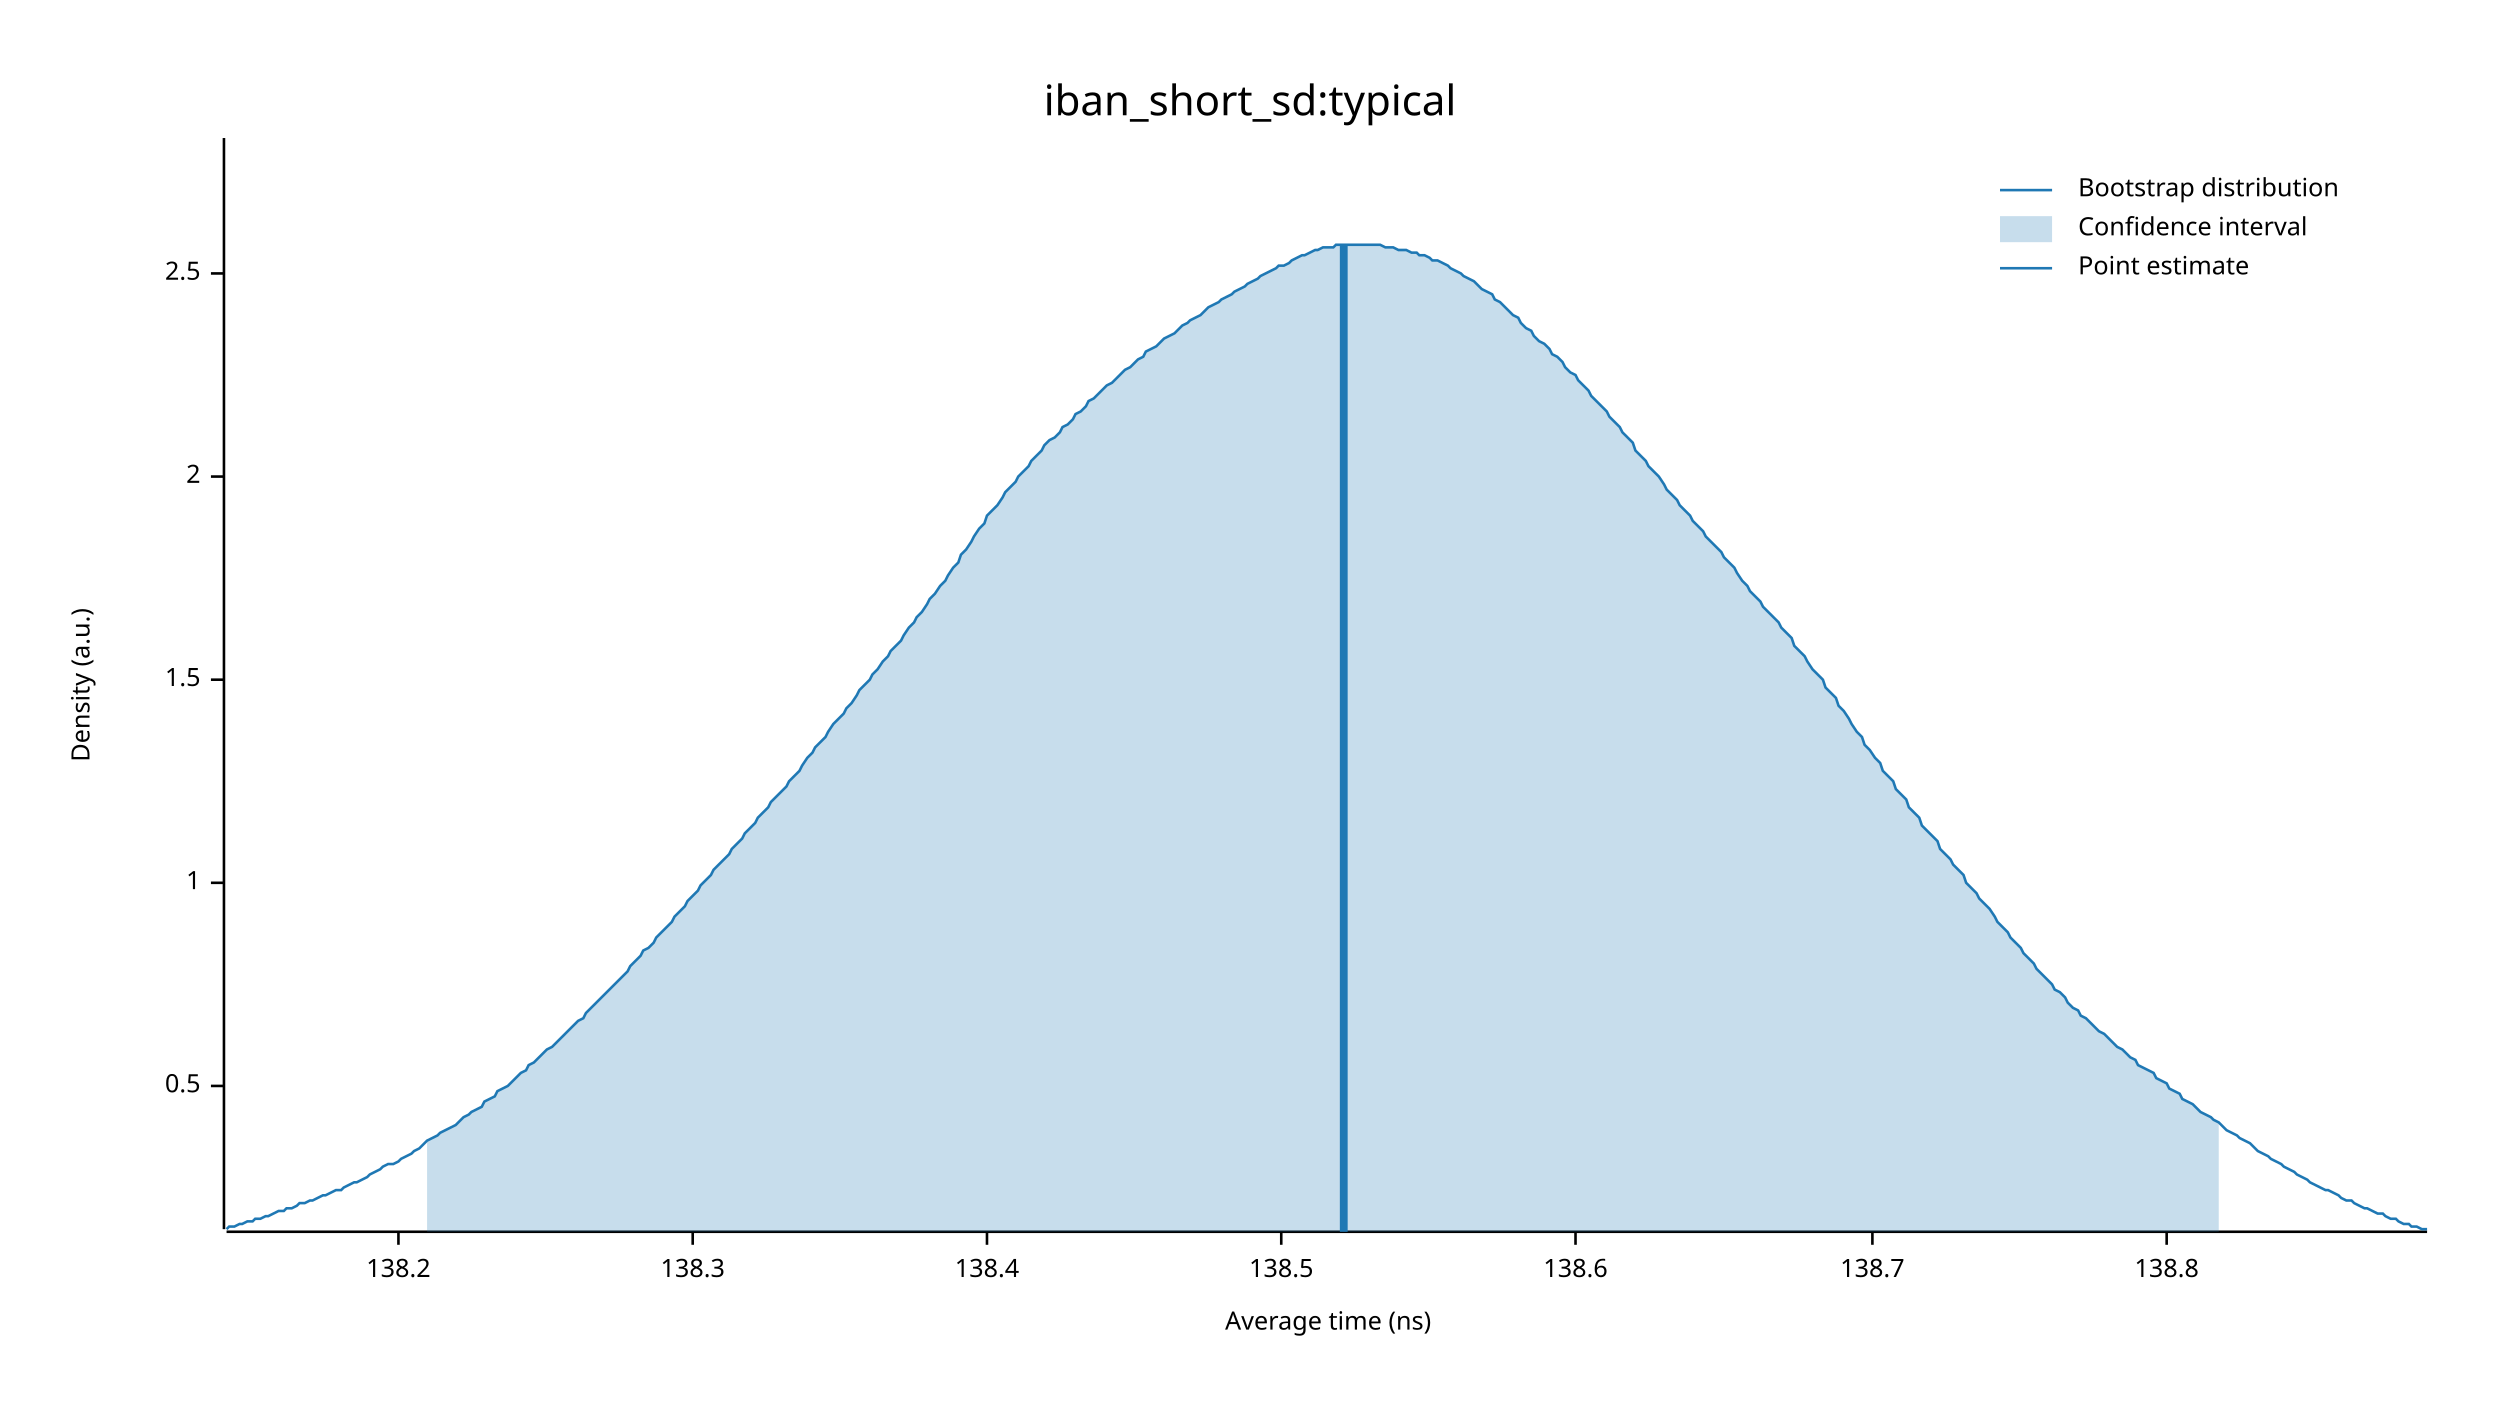
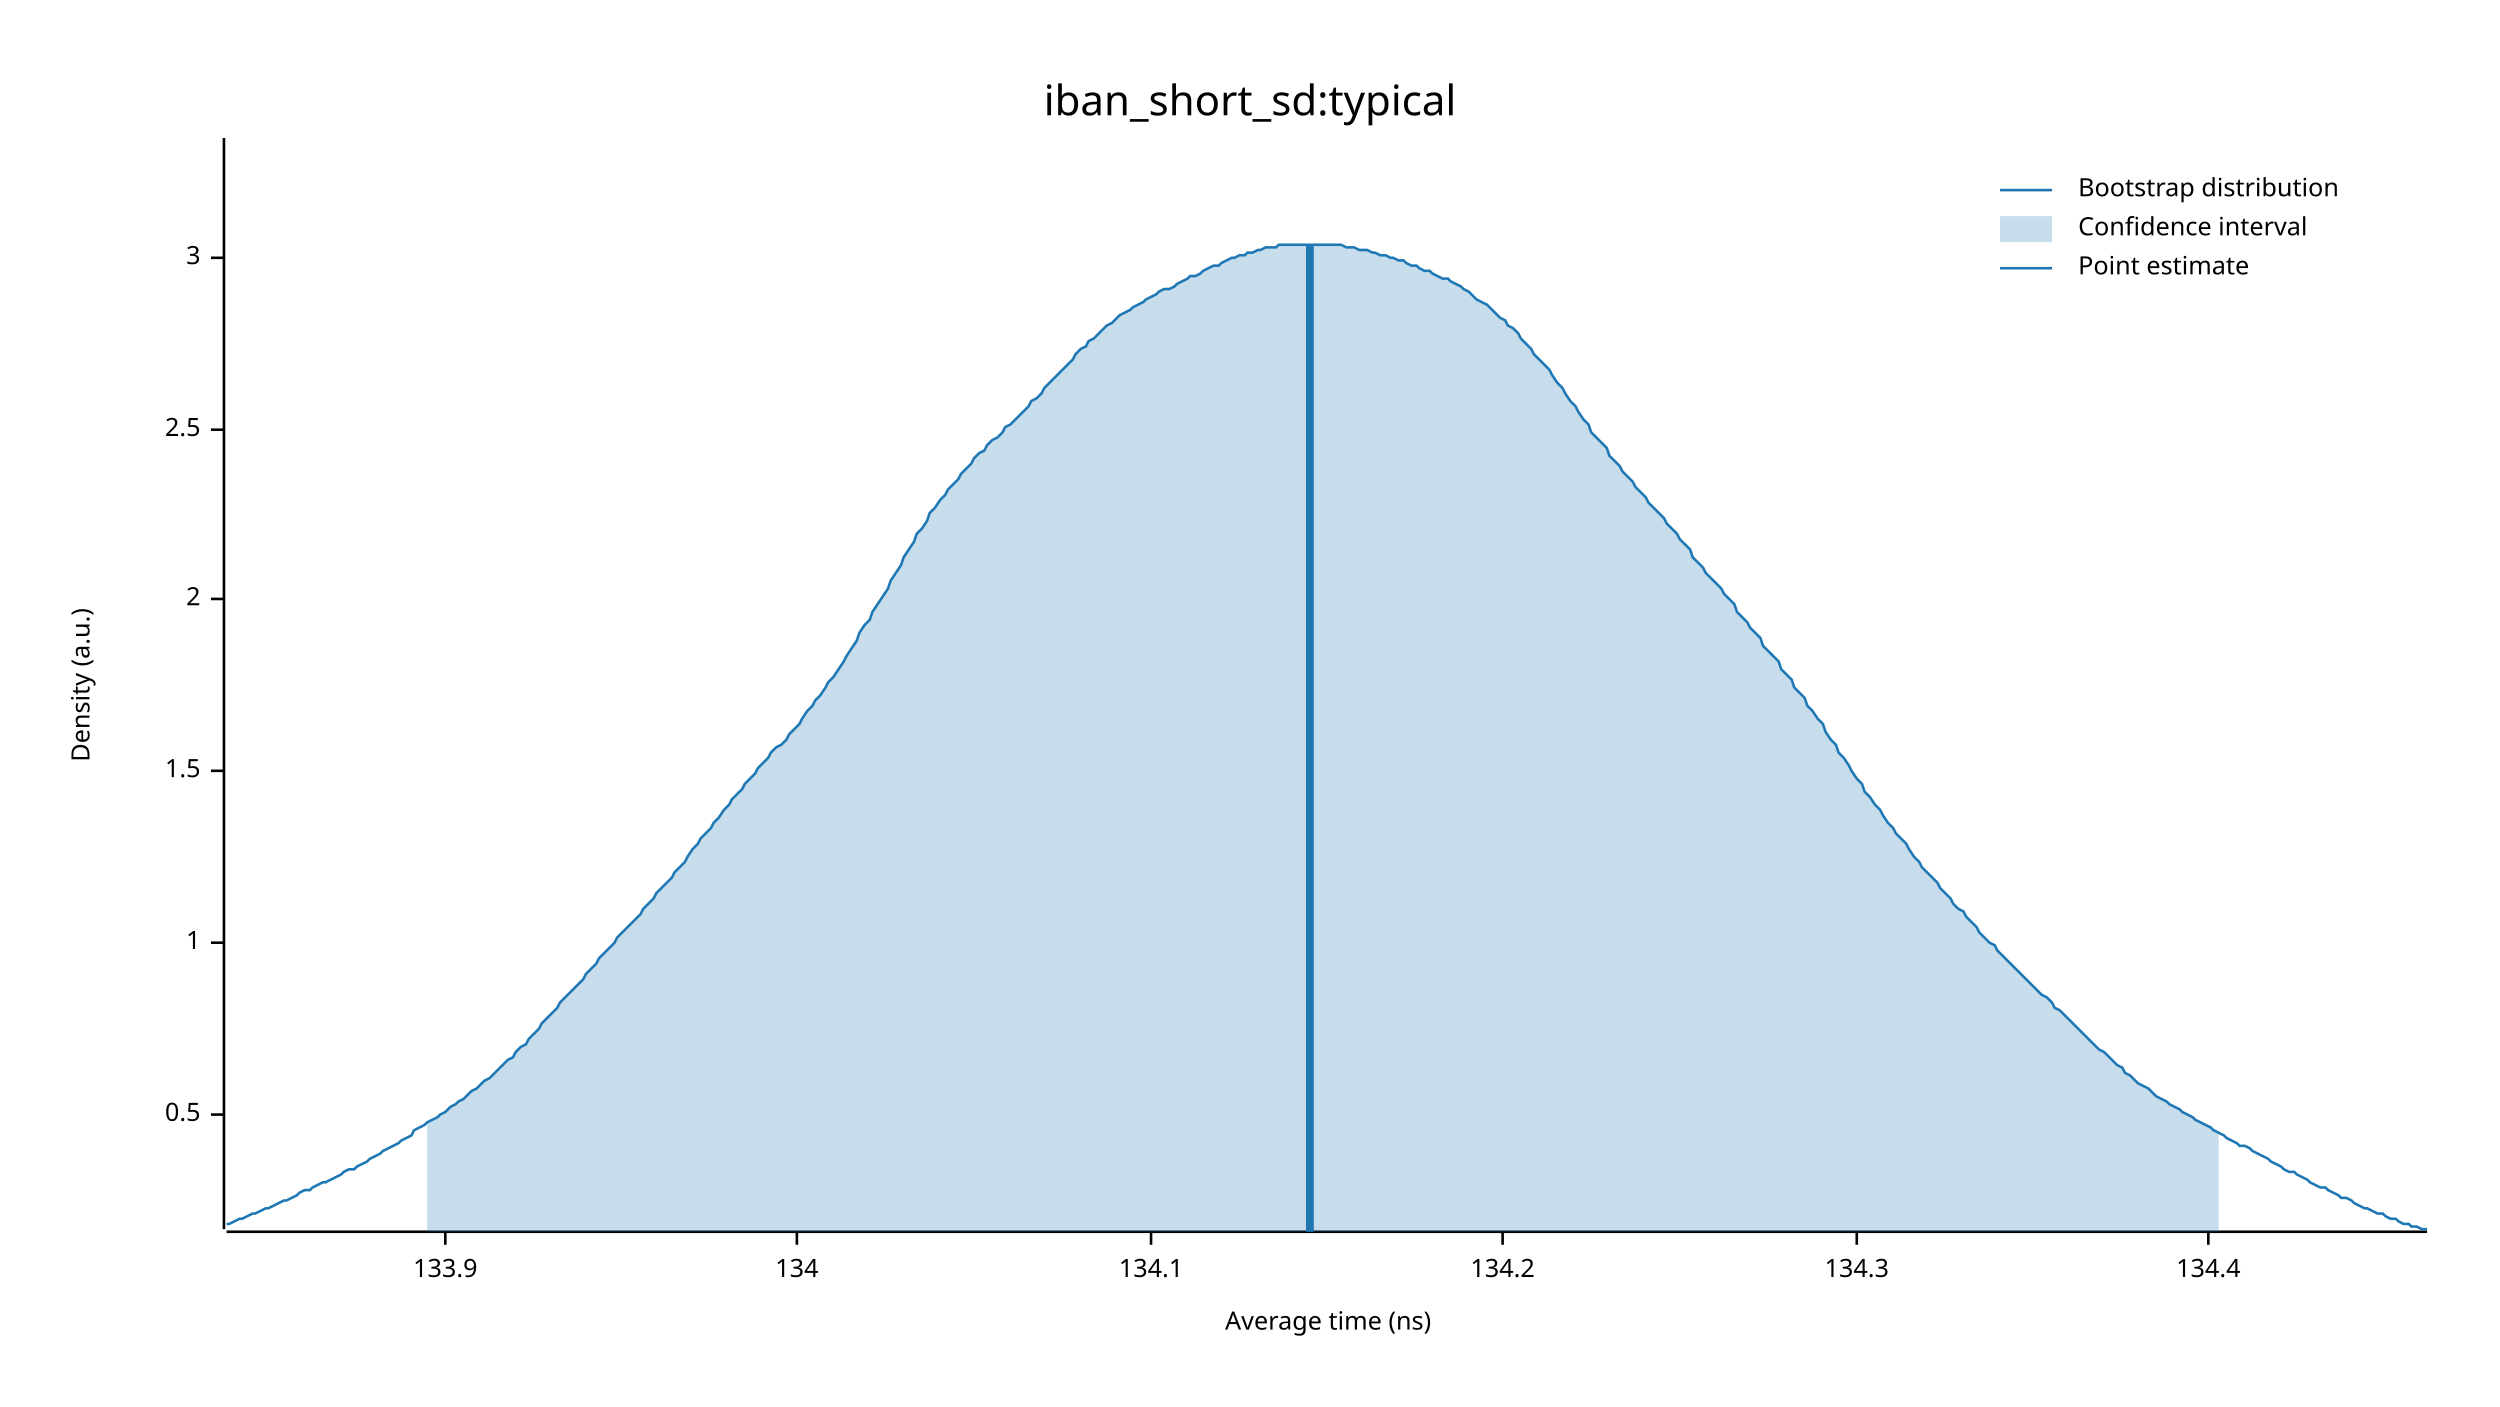
<svg xmlns="http://www.w3.org/2000/svg" width="960" height="540" viewBox="0 0 960 540">
  <text x="480" y="32" dy="0.76em" text-anchor="middle" font-family="sans-serif" font-size="16.129" opacity="1" fill="#000000">
iban_short_sd:typical
</text>
  <text x="27" y="263" dy="0.76em" text-anchor="middle" font-family="sans-serif" font-size="9.677" opacity="1" fill="#000000" transform="rotate(270, 27, 263)">
Density (a.u.)
</text>
  <text x="510" y="513" dy="-0.5ex" text-anchor="middle" font-family="sans-serif" font-size="9.677" opacity="1" fill="#000000">
Average time (ns)
</text>
  <polyline fill="none" opacity="1" stroke="#000000" stroke-width="1" points="86,53 86,472 " />
-   <text x="77" y="417" dy="0.5ex" text-anchor="end" font-family="sans-serif" font-size="9.677" opacity="1" fill="#000000">
+   <text x="77" y="428" dy="0.5ex" text-anchor="end" font-family="sans-serif" font-size="9.677" opacity="1" fill="#000000">
0.5
</text>
-   <polyline fill="none" opacity="1" stroke="#000000" stroke-width="1" points="81,417 86,417 " />
-   <text x="77" y="339" dy="0.5ex" text-anchor="end" font-family="sans-serif" font-size="9.677" opacity="1" fill="#000000">
+   <polyline fill="none" opacity="1" stroke="#000000" stroke-width="1" points="81,428 86,428 " />
+   <text x="77" y="362" dy="0.5ex" text-anchor="end" font-family="sans-serif" font-size="9.677" opacity="1" fill="#000000">
1
</text>
-   <polyline fill="none" opacity="1" stroke="#000000" stroke-width="1" points="81,339 86,339 " />
-   <text x="77" y="261" dy="0.5ex" text-anchor="end" font-family="sans-serif" font-size="9.677" opacity="1" fill="#000000">
+   <polyline fill="none" opacity="1" stroke="#000000" stroke-width="1" points="81,362 86,362 " />
+   <text x="77" y="296" dy="0.5ex" text-anchor="end" font-family="sans-serif" font-size="9.677" opacity="1" fill="#000000">
1.5
</text>
-   <polyline fill="none" opacity="1" stroke="#000000" stroke-width="1" points="81,261 86,261 " />
-   <text x="77" y="183" dy="0.5ex" text-anchor="end" font-family="sans-serif" font-size="9.677" opacity="1" fill="#000000">
+   <polyline fill="none" opacity="1" stroke="#000000" stroke-width="1" points="81,296 86,296 " />
+   <text x="77" y="230" dy="0.5ex" text-anchor="end" font-family="sans-serif" font-size="9.677" opacity="1" fill="#000000">
2
</text>
-   <polyline fill="none" opacity="1" stroke="#000000" stroke-width="1" points="81,183 86,183 " />
-   <text x="77" y="105" dy="0.5ex" text-anchor="end" font-family="sans-serif" font-size="9.677" opacity="1" fill="#000000">
+   <polyline fill="none" opacity="1" stroke="#000000" stroke-width="1" points="81,230 86,230 " />
+   <text x="77" y="165" dy="0.5ex" text-anchor="end" font-family="sans-serif" font-size="9.677" opacity="1" fill="#000000">
2.5
</text>
-   <polyline fill="none" opacity="1" stroke="#000000" stroke-width="1" points="81,105 86,105 " />
+   <polyline fill="none" opacity="1" stroke="#000000" stroke-width="1" points="81,165 86,165 " />
+   <text x="77" y="99" dy="0.5ex" text-anchor="end" font-family="sans-serif" font-size="9.677" opacity="1" fill="#000000">
+ 3
+ </text>
+   <polyline fill="none" opacity="1" stroke="#000000" stroke-width="1" points="81,99 86,99 " />
  <polyline fill="none" opacity="1" stroke="#000000" stroke-width="1" points="87,473 932,473 " />
-   <text x="153" y="483" dy="0.76em" text-anchor="middle" font-family="sans-serif" font-size="9.677" opacity="1" fill="#000000">
- 138.2
+   <text x="171" y="483" dy="0.76em" text-anchor="middle" font-family="sans-serif" font-size="9.677" opacity="1" fill="#000000">
+ 133.9
</text>
-   <polyline fill="none" opacity="1" stroke="#000000" stroke-width="1" points="153,473 153,478 " />
-   <text x="266" y="483" dy="0.76em" text-anchor="middle" font-family="sans-serif" font-size="9.677" opacity="1" fill="#000000">
- 138.3
+   <polyline fill="none" opacity="1" stroke="#000000" stroke-width="1" points="171,473 171,478 " />
+   <text x="306" y="483" dy="0.76em" text-anchor="middle" font-family="sans-serif" font-size="9.677" opacity="1" fill="#000000">
+ 134
</text>
-   <polyline fill="none" opacity="1" stroke="#000000" stroke-width="1" points="266,473 266,478 " />
-   <text x="379" y="483" dy="0.76em" text-anchor="middle" font-family="sans-serif" font-size="9.677" opacity="1" fill="#000000">
- 138.4
+   <polyline fill="none" opacity="1" stroke="#000000" stroke-width="1" points="306,473 306,478 " />
+   <text x="442" y="483" dy="0.76em" text-anchor="middle" font-family="sans-serif" font-size="9.677" opacity="1" fill="#000000">
+ 134.1
</text>
-   <polyline fill="none" opacity="1" stroke="#000000" stroke-width="1" points="379,473 379,478 " />
-   <text x="492" y="483" dy="0.76em" text-anchor="middle" font-family="sans-serif" font-size="9.677" opacity="1" fill="#000000">
- 138.5
+   <polyline fill="none" opacity="1" stroke="#000000" stroke-width="1" points="442,473 442,478 " />
+   <text x="577" y="483" dy="0.76em" text-anchor="middle" font-family="sans-serif" font-size="9.677" opacity="1" fill="#000000">
+ 134.2
</text>
-   <polyline fill="none" opacity="1" stroke="#000000" stroke-width="1" points="492,473 492,478 " />
-   <text x="605" y="483" dy="0.76em" text-anchor="middle" font-family="sans-serif" font-size="9.677" opacity="1" fill="#000000">
- 138.6
+   <polyline fill="none" opacity="1" stroke="#000000" stroke-width="1" points="577,473 577,478 " />
+   <text x="713" y="483" dy="0.76em" text-anchor="middle" font-family="sans-serif" font-size="9.677" opacity="1" fill="#000000">
+ 134.3
</text>
-   <polyline fill="none" opacity="1" stroke="#000000" stroke-width="1" points="605,473 605,478 " />
-   <text x="719" y="483" dy="0.76em" text-anchor="middle" font-family="sans-serif" font-size="9.677" opacity="1" fill="#000000">
- 138.7
+   <polyline fill="none" opacity="1" stroke="#000000" stroke-width="1" points="713,473 713,478 " />
+   <text x="848" y="483" dy="0.76em" text-anchor="middle" font-family="sans-serif" font-size="9.677" opacity="1" fill="#000000">
+ 134.4
</text>
-   <polyline fill="none" opacity="1" stroke="#000000" stroke-width="1" points="719,473 719,478 " />
-   <text x="832" y="483" dy="0.76em" text-anchor="middle" font-family="sans-serif" font-size="9.677" opacity="1" fill="#000000">
- 138.8
- </text>
-   <polyline fill="none" opacity="1" stroke="#000000" stroke-width="1" points="832,473 832,478 " />
-   <polyline fill="none" opacity="1" stroke="#1F78B4" stroke-width="1" points="87,472 88,471 90,471 92,470 93,470 95,469 97,469 98,468 100,468 102,467 103,467 105,466 107,465 109,465 110,464 112,464 114,463 115,462 117,462 119,461 120,461 122,460 124,459 125,459 127,458 129,457 131,457 132,456 134,455 136,454 137,454 139,453 141,452 142,451 144,450 146,449 147,448 149,447 151,447 153,446 154,445 156,444 158,443 159,442 161,441 163,439 164,438 166,437 168,436 169,435 171,434 173,433 175,432 176,431 178,429 180,428 181,427 183,426 185,425 186,423 188,422 190,421 191,419 193,418 195,417 197,415 198,414 200,412 202,411 203,409 205,408 207,406 208,405 210,403 212,402 214,400 215,399 217,397 219,395 220,394 222,392 224,391 225,389 227,387 229,385 230,384 232,382 234,380 236,378 237,377 239,375 241,373 242,371 244,369 246,367 247,365 249,364 251,362 252,360 254,358 256,356 258,354 259,352 261,350 263,348 264,346 266,344 268,342 269,340 271,338 273,336 274,334 276,332 278,330 280,328 281,326 283,324 285,322 286,320 288,318 290,316 291,314 293,312 295,310 296,308 298,306 300,304 302,302 303,300 305,298 307,296 308,294 310,291 312,289 313,287 315,285 317,283 318,281 320,278 322,276 324,274 325,272 327,270 329,267 330,265 332,263 334,261 335,259 337,257 339,254 341,252 342,250 344,248 346,246 347,244 349,241 351,239 352,237 354,235 356,232 357,230 359,228 361,225 363,223 364,221 366,218 368,216 369,213 371,211 373,208 374,206 376,203 378,201 379,198 381,196 383,194 385,191 386,189 388,187 390,185 391,183 393,181 395,179 396,177 398,175 400,173 401,171 403,169 405,168 407,166 408,164 410,163 412,161 413,159 415,158 417,156 418,154 420,153 422,151 423,150 425,148 427,147 429,145 430,144 432,142 434,141 435,140 437,138 439,137 440,135 442,134 444,133 445,132 447,130 449,129 451,128 452,127 454,125 456,124 457,123 459,122 461,121 462,120 464,118 466,117 468,116 469,115 471,114 473,113 474,112 476,111 478,110 479,109 481,108 483,107 484,106 486,105 488,104 490,103 491,102 493,102 495,101 496,100 498,99 500,98 501,98 503,97 505,96 506,96 508,95 510,95 512,95 513,94 515,94 517,94 518,94 520,94 522,94 523,94 525,94 527,94 528,94 530,94 532,95 534,95 535,95 537,96 539,96 540,96 542,97 544,97 545,98 547,98 549,99 550,100 552,100 554,101 556,102 557,103 559,104 561,105 562,106 564,107 566,108 567,109 569,111 571,112 573,113 574,115 576,116 578,118 579,119 581,121 583,122 584,124 586,126 588,127 589,129 591,131 593,132 595,134 596,136 598,137 600,139 601,141 603,143 605,144 606,146 608,148 610,150 611,152 613,154 615,156 617,158 618,160 620,162 622,164 623,166 625,168 627,170 628,173 630,175 632,177 633,179 635,181 637,183 639,186 640,188 642,190 644,192 645,194 647,196 649,198 650,200 652,202 654,204 655,206 657,208 659,210 661,212 662,214 664,216 666,218 667,220 669,223 671,225 672,227 674,229 676,231 677,233 679,235 681,237 683,239 684,241 686,243 688,245 689,248 691,250 693,252 694,254 696,257 698,259 700,261 701,264 703,266 705,268 706,271 708,273 710,276 711,278 713,281 715,283 716,286 718,288 720,291 722,293 723,296 725,298 727,300 728,303 730,305 732,307 733,310 735,312 737,314 738,317 740,319 742,321 744,323 745,326 747,328 749,330 750,332 752,334 754,336 755,339 757,341 759,343 760,345 762,347 764,349 766,352 767,354 769,356 771,358 772,360 774,362 776,364 777,366 779,368 781,370 782,372 784,374 786,376 788,378 789,380 791,381 793,383 794,385 796,387 798,388 799,390 801,391 803,393 804,394 806,396 808,397 810,399 811,400 813,402 815,403 816,404 818,406 820,407 821,409 823,410 825,411 827,412 828,414 830,415 832,416 833,418 835,419 837,420 838,422 840,423 842,424 843,425 845,427 847,428 849,429 850,430 852,431 854,433 855,434 857,435 859,436 860,437 862,438 864,439 865,440 867,442 869,443 871,444 872,445 874,446 876,447 877,448 879,449 881,450 882,451 884,452 886,453 887,454 889,455 891,456 893,457 894,457 896,458 898,459 899,460 901,461 903,461 904,462 906,463 908,464 909,464 911,465 913,466 915,466 916,467 918,468 920,468 921,469 923,470 925,470 926,471 928,471 930,472 932,472 " />
-   <polygon opacity="0.25" fill="#1F78B4" points="164,438 166,437 168,436 169,435 171,434 173,433 175,432 176,431 178,429 180,428 181,427 183,426 185,425 186,423 188,422 190,421 191,419 193,418 195,417 197,415 198,414 200,412 202,411 203,409 205,408 207,406 208,405 210,403 212,402 214,400 215,399 217,397 219,395 220,394 222,392 224,391 225,389 227,387 229,385 230,384 232,382 234,380 236,378 237,377 239,375 241,373 242,371 244,369 246,367 247,365 249,364 251,362 252,360 254,358 256,356 258,354 259,352 261,350 263,348 264,346 266,344 268,342 269,340 271,338 273,336 274,334 276,332 278,330 280,328 281,326 283,324 285,322 286,320 288,318 290,316 291,314 293,312 295,310 296,308 298,306 300,304 302,302 303,300 305,298 307,296 308,294 310,291 312,289 313,287 315,285 317,283 318,281 320,278 322,276 324,274 325,272 327,270 329,267 330,265 332,263 334,261 335,259 337,257 339,254 341,252 342,250 344,248 346,246 347,244 349,241 351,239 352,237 354,235 356,232 357,230 359,228 361,225 363,223 364,221 366,218 368,216 369,213 371,211 373,208 374,206 376,203 378,201 379,198 381,196 383,194 385,191 386,189 388,187 390,185 391,183 393,181 395,179 396,177 398,175 400,173 401,171 403,169 405,168 407,166 408,164 410,163 412,161 413,159 415,158 417,156 418,154 420,153 422,151 423,150 425,148 427,147 429,145 430,144 432,142 434,141 435,140 437,138 439,137 440,135 442,134 444,133 445,132 447,130 449,129 451,128 452,127 454,125 456,124 457,123 459,122 461,121 462,120 464,118 466,117 468,116 469,115 471,114 473,113 474,112 476,111 478,110 479,109 481,108 483,107 484,106 486,105 488,104 490,103 491,102 493,102 495,101 496,100 498,99 500,98 501,98 503,97 505,96 506,96 508,95 510,95 512,95 513,94 515,94 517,94 518,94 520,94 522,94 523,94 525,94 527,94 528,94 530,94 532,95 534,95 535,95 537,96 539,96 540,96 542,97 544,97 545,98 547,98 549,99 550,100 552,100 554,101 556,102 557,103 559,104 561,105 562,106 564,107 566,108 567,109 569,111 571,112 573,113 574,115 576,116 578,118 579,119 581,121 583,122 584,124 586,126 588,127 589,129 591,131 593,132 595,134 596,136 598,137 600,139 601,141 603,143 605,144 606,146 608,148 610,150 611,152 613,154 615,156 617,158 618,160 620,162 622,164 623,166 625,168 627,170 628,173 630,175 632,177 633,179 635,181 637,183 639,186 640,188 642,190 644,192 645,194 647,196 649,198 650,200 652,202 654,204 655,206 657,208 659,210 661,212 662,214 664,216 666,218 667,220 669,223 671,225 672,227 674,229 676,231 677,233 679,235 681,237 683,239 684,241 686,243 688,245 689,248 691,250 693,252 694,254 696,257 698,259 700,261 701,264 703,266 705,268 706,271 708,273 710,276 711,278 713,281 715,283 716,286 718,288 720,291 722,293 723,296 725,298 727,300 728,303 730,305 732,307 733,310 735,312 737,314 738,317 740,319 742,321 744,323 745,326 747,328 749,330 750,332 752,334 754,336 755,339 757,341 759,343 760,345 762,347 764,349 766,352 767,354 769,356 771,358 772,360 774,362 776,364 777,366 779,368 781,370 782,372 784,374 786,376 788,378 789,380 791,381 793,383 794,385 796,387 798,388 799,390 801,391 803,393 804,394 806,396 808,397 810,399 811,400 813,402 815,403 816,404 818,406 820,407 821,409 823,410 825,411 827,412 828,414 830,415 832,416 833,418 835,419 837,420 838,422 840,423 842,424 843,425 845,427 847,428 849,429 850,430 852,431 852,473 164,473 " />
-   <polyline fill="none" opacity="1" stroke="#1F78B4" stroke-width="3" points="516,473 516,94 " />
+   <polyline fill="none" opacity="1" stroke="#000000" stroke-width="1" points="848,473 848,478 " />
+   <polyline fill="none" opacity="1" stroke="#1F78B4" stroke-width="1" points="87,470 88,470 90,469 92,468 93,468 95,467 97,466 98,466 100,465 102,464 103,464 105,463 107,462 109,461 110,461 112,460 114,459 115,458 117,457 119,457 120,456 122,455 124,454 125,454 127,453 129,452 131,451 132,450 134,449 136,449 137,448 139,447 141,446 142,445 144,444 146,443 147,442 149,441 151,440 153,439 154,438 156,437 158,436 159,434 161,433 163,432 164,431 166,430 168,429 169,428 171,427 173,425 175,424 176,423 178,422 180,420 181,419 183,418 185,416 186,415 188,414 190,412 191,411 193,409 195,407 197,406 198,404 200,402 202,401 203,399 205,397 207,395 208,393 210,391 212,389 214,387 215,385 217,383 219,381 220,380 222,378 224,376 225,374 227,372 229,370 230,368 232,366 234,364 236,362 237,360 239,358 241,356 242,355 244,353 246,351 247,349 249,347 251,345 252,343 254,341 256,339 258,337 259,335 261,333 263,331 264,329 266,326 268,324 269,322 271,320 273,318 274,316 276,314 278,311 280,309 281,307 283,305 285,303 286,301 288,299 290,297 291,295 293,293 295,291 296,289 298,287 300,286 302,284 303,282 305,280 307,278 308,276 310,273 312,271 313,269 315,267 317,264 318,262 320,260 322,257 324,254 325,252 327,249 329,246 330,243 332,240 334,238 335,235 337,232 339,229 341,226 342,223 344,220 346,217 347,214 349,211 351,208 352,205 354,203 356,200 357,197 359,195 361,192 363,190 364,188 366,186 368,184 369,182 371,180 373,178 374,176 376,174 378,173 379,171 381,169 383,168 385,166 386,164 388,163 390,161 391,160 393,158 395,156 396,154 398,153 400,151 401,149 403,147 405,145 407,143 408,142 410,140 412,138 413,136 415,134 417,133 418,131 420,130 422,128 423,127 425,125 427,124 429,122 430,121 432,120 434,119 435,118 437,117 439,116 440,115 442,114 444,113 445,112 447,111 449,111 451,110 452,109 454,108 456,107 457,106 459,106 461,105 462,104 464,103 466,102 468,102 469,101 471,100 473,99 474,99 476,98 478,98 479,97 481,97 483,96 484,96 486,95 488,95 490,95 491,94 493,94 495,94 496,94 498,94 500,94 501,94 503,94 505,94 506,94 508,94 510,94 512,94 513,94 515,94 517,95 518,95 520,95 522,96 523,96 525,96 527,97 528,97 530,98 532,98 534,99 535,99 537,100 539,100 540,101 542,102 544,102 545,103 547,104 549,104 550,105 552,106 554,107 556,107 557,108 559,109 561,110 562,111 564,112 566,114 567,115 569,116 571,117 573,119 574,120 576,122 578,123 579,125 581,126 583,128 584,130 586,132 588,134 589,136 591,138 593,140 595,142 596,144 598,147 600,149 601,151 603,154 605,156 606,158 608,161 610,163 611,166 613,168 615,170 617,172 618,175 620,177 622,179 623,181 625,183 627,185 628,187 630,189 632,191 633,193 635,195 637,197 639,199 640,201 642,203 644,205 645,207 647,209 649,211 650,214 652,216 654,218 655,220 657,222 659,224 661,226 662,228 664,230 666,232 667,235 669,237 671,239 672,241 674,243 676,245 677,248 679,250 681,252 683,254 684,257 686,259 688,261 689,264 691,266 693,268 694,271 696,273 698,276 700,278 701,281 703,284 705,286 706,289 708,291 710,294 711,296 713,299 715,301 716,304 718,306 720,309 722,311 723,313 725,316 727,318 728,320 730,322 732,324 733,326 735,329 737,331 738,333 740,335 742,337 744,339 745,341 747,343 749,345 750,347 752,349 754,350 755,352 757,354 759,356 760,358 762,360 764,362 766,363 767,365 769,367 771,369 772,370 774,372 776,374 777,375 779,377 781,379 782,380 784,382 786,383 788,385 789,387 791,388 793,390 794,391 796,393 798,395 799,396 801,398 803,400 804,401 806,403 808,404 810,406 811,407 813,409 815,410 816,412 818,413 820,415 821,416 823,417 825,418 827,420 828,421 830,422 832,423 833,424 835,425 837,426 838,427 840,428 842,429 843,430 845,431 847,432 849,433 850,434 852,435 854,436 855,437 857,438 859,439 860,440 862,440 864,441 865,442 867,443 869,444 871,445 872,446 874,447 876,448 877,449 879,450 881,450 882,451 884,452 886,453 887,454 889,455 891,456 893,456 894,457 896,458 898,459 899,460 901,460 903,461 904,462 906,463 908,464 909,464 911,465 913,466 915,466 916,467 918,468 920,468 921,469 923,470 925,470 926,471 928,471 930,472 932,472 " />
+   <polygon opacity="0.25" fill="#1F78B4" points="164,431 166,430 168,429 169,428 171,427 173,425 175,424 176,423 178,422 180,420 181,419 183,418 185,416 186,415 188,414 190,412 191,411 193,409 195,407 197,406 198,404 200,402 202,401 203,399 205,397 207,395 208,393 210,391 212,389 214,387 215,385 217,383 219,381 220,380 222,378 224,376 225,374 227,372 229,370 230,368 232,366 234,364 236,362 237,360 239,358 241,356 242,355 244,353 246,351 247,349 249,347 251,345 252,343 254,341 256,339 258,337 259,335 261,333 263,331 264,329 266,326 268,324 269,322 271,320 273,318 274,316 276,314 278,311 280,309 281,307 283,305 285,303 286,301 288,299 290,297 291,295 293,293 295,291 296,289 298,287 300,286 302,284 303,282 305,280 307,278 308,276 310,273 312,271 313,269 315,267 317,264 318,262 320,260 322,257 324,254 325,252 327,249 329,246 330,243 332,240 334,238 335,235 337,232 339,229 341,226 342,223 344,220 346,217 347,214 349,211 351,208 352,205 354,203 356,200 357,197 359,195 361,192 363,190 364,188 366,186 368,184 369,182 371,180 373,178 374,176 376,174 378,173 379,171 381,169 383,168 385,166 386,164 388,163 390,161 391,160 393,158 395,156 396,154 398,153 400,151 401,149 403,147 405,145 407,143 408,142 410,140 412,138 413,136 415,134 417,133 418,131 420,130 422,128 423,127 425,125 427,124 429,122 430,121 432,120 434,119 435,118 437,117 439,116 440,115 442,114 444,113 445,112 447,111 449,111 451,110 452,109 454,108 456,107 457,106 459,106 461,105 462,104 464,103 466,102 468,102 469,101 471,100 473,99 474,99 476,98 478,98 479,97 481,97 483,96 484,96 486,95 488,95 490,95 491,94 493,94 495,94 496,94 498,94 500,94 501,94 503,94 505,94 506,94 508,94 510,94 512,94 513,94 515,94 517,95 518,95 520,95 522,96 523,96 525,96 527,97 528,97 530,98 532,98 534,99 535,99 537,100 539,100 540,101 542,102 544,102 545,103 547,104 549,104 550,105 552,106 554,107 556,107 557,108 559,109 561,110 562,111 564,112 566,114 567,115 569,116 571,117 573,119 574,120 576,122 578,123 579,125 581,126 583,128 584,130 586,132 588,134 589,136 591,138 593,140 595,142 596,144 598,147 600,149 601,151 603,154 605,156 606,158 608,161 610,163 611,166 613,168 615,170 617,172 618,175 620,177 622,179 623,181 625,183 627,185 628,187 630,189 632,191 633,193 635,195 637,197 639,199 640,201 642,203 644,205 645,207 647,209 649,211 650,214 652,216 654,218 655,220 657,222 659,224 661,226 662,228 664,230 666,232 667,235 669,237 671,239 672,241 674,243 676,245 677,248 679,250 681,252 683,254 684,257 686,259 688,261 689,264 691,266 693,268 694,271 696,273 698,276 700,278 701,281 703,284 705,286 706,289 708,291 710,294 711,296 713,299 715,301 716,304 718,306 720,309 722,311 723,313 725,316 727,318 728,320 730,322 732,324 733,326 735,329 737,331 738,333 740,335 742,337 744,339 745,341 747,343 749,345 750,347 752,349 754,350 755,352 757,354 759,356 760,358 762,360 764,362 766,363 767,365 769,367 771,369 772,370 774,372 776,374 777,375 779,377 781,379 782,380 784,382 786,383 788,385 789,387 791,388 793,390 794,391 796,393 798,395 799,396 801,398 803,400 804,401 806,403 808,404 810,406 811,407 813,409 815,410 816,412 818,413 820,415 821,416 823,417 825,418 827,420 828,421 830,422 832,423 833,424 835,425 837,426 838,427 840,428 842,429 843,430 845,431 847,432 849,433 850,434 852,435 852,473 164,473 " />
+   <polyline fill="none" opacity="1" stroke="#1F78B4" stroke-width="3" points="503,473 503,94 " />
  <text x="798" y="68" dy="0.76em" text-anchor="start" font-family="sans-serif" font-size="9.677" opacity="1" fill="#000000">
Bootstrap distribution
</text>
  <text x="798" y="83" dy="0.76em" text-anchor="start" font-family="sans-serif" font-size="9.677" opacity="1" fill="#000000">
Confidence interval
</text>
  <text x="798" y="98" dy="0.76em" text-anchor="start" font-family="sans-serif" font-size="9.677" opacity="1" fill="#000000">
Point estimate
</text>
  <polyline fill="none" opacity="1" stroke="#1F78B4" stroke-width="1" points="768,73 788,73 " />
  <rect x="768" y="83" width="20" height="10" opacity="0.25" fill="#1F78B4" stroke="none" />
  <polyline fill="none" opacity="1" stroke="#1F78B4" stroke-width="1" points="768,103 788,103 " />
</svg>
